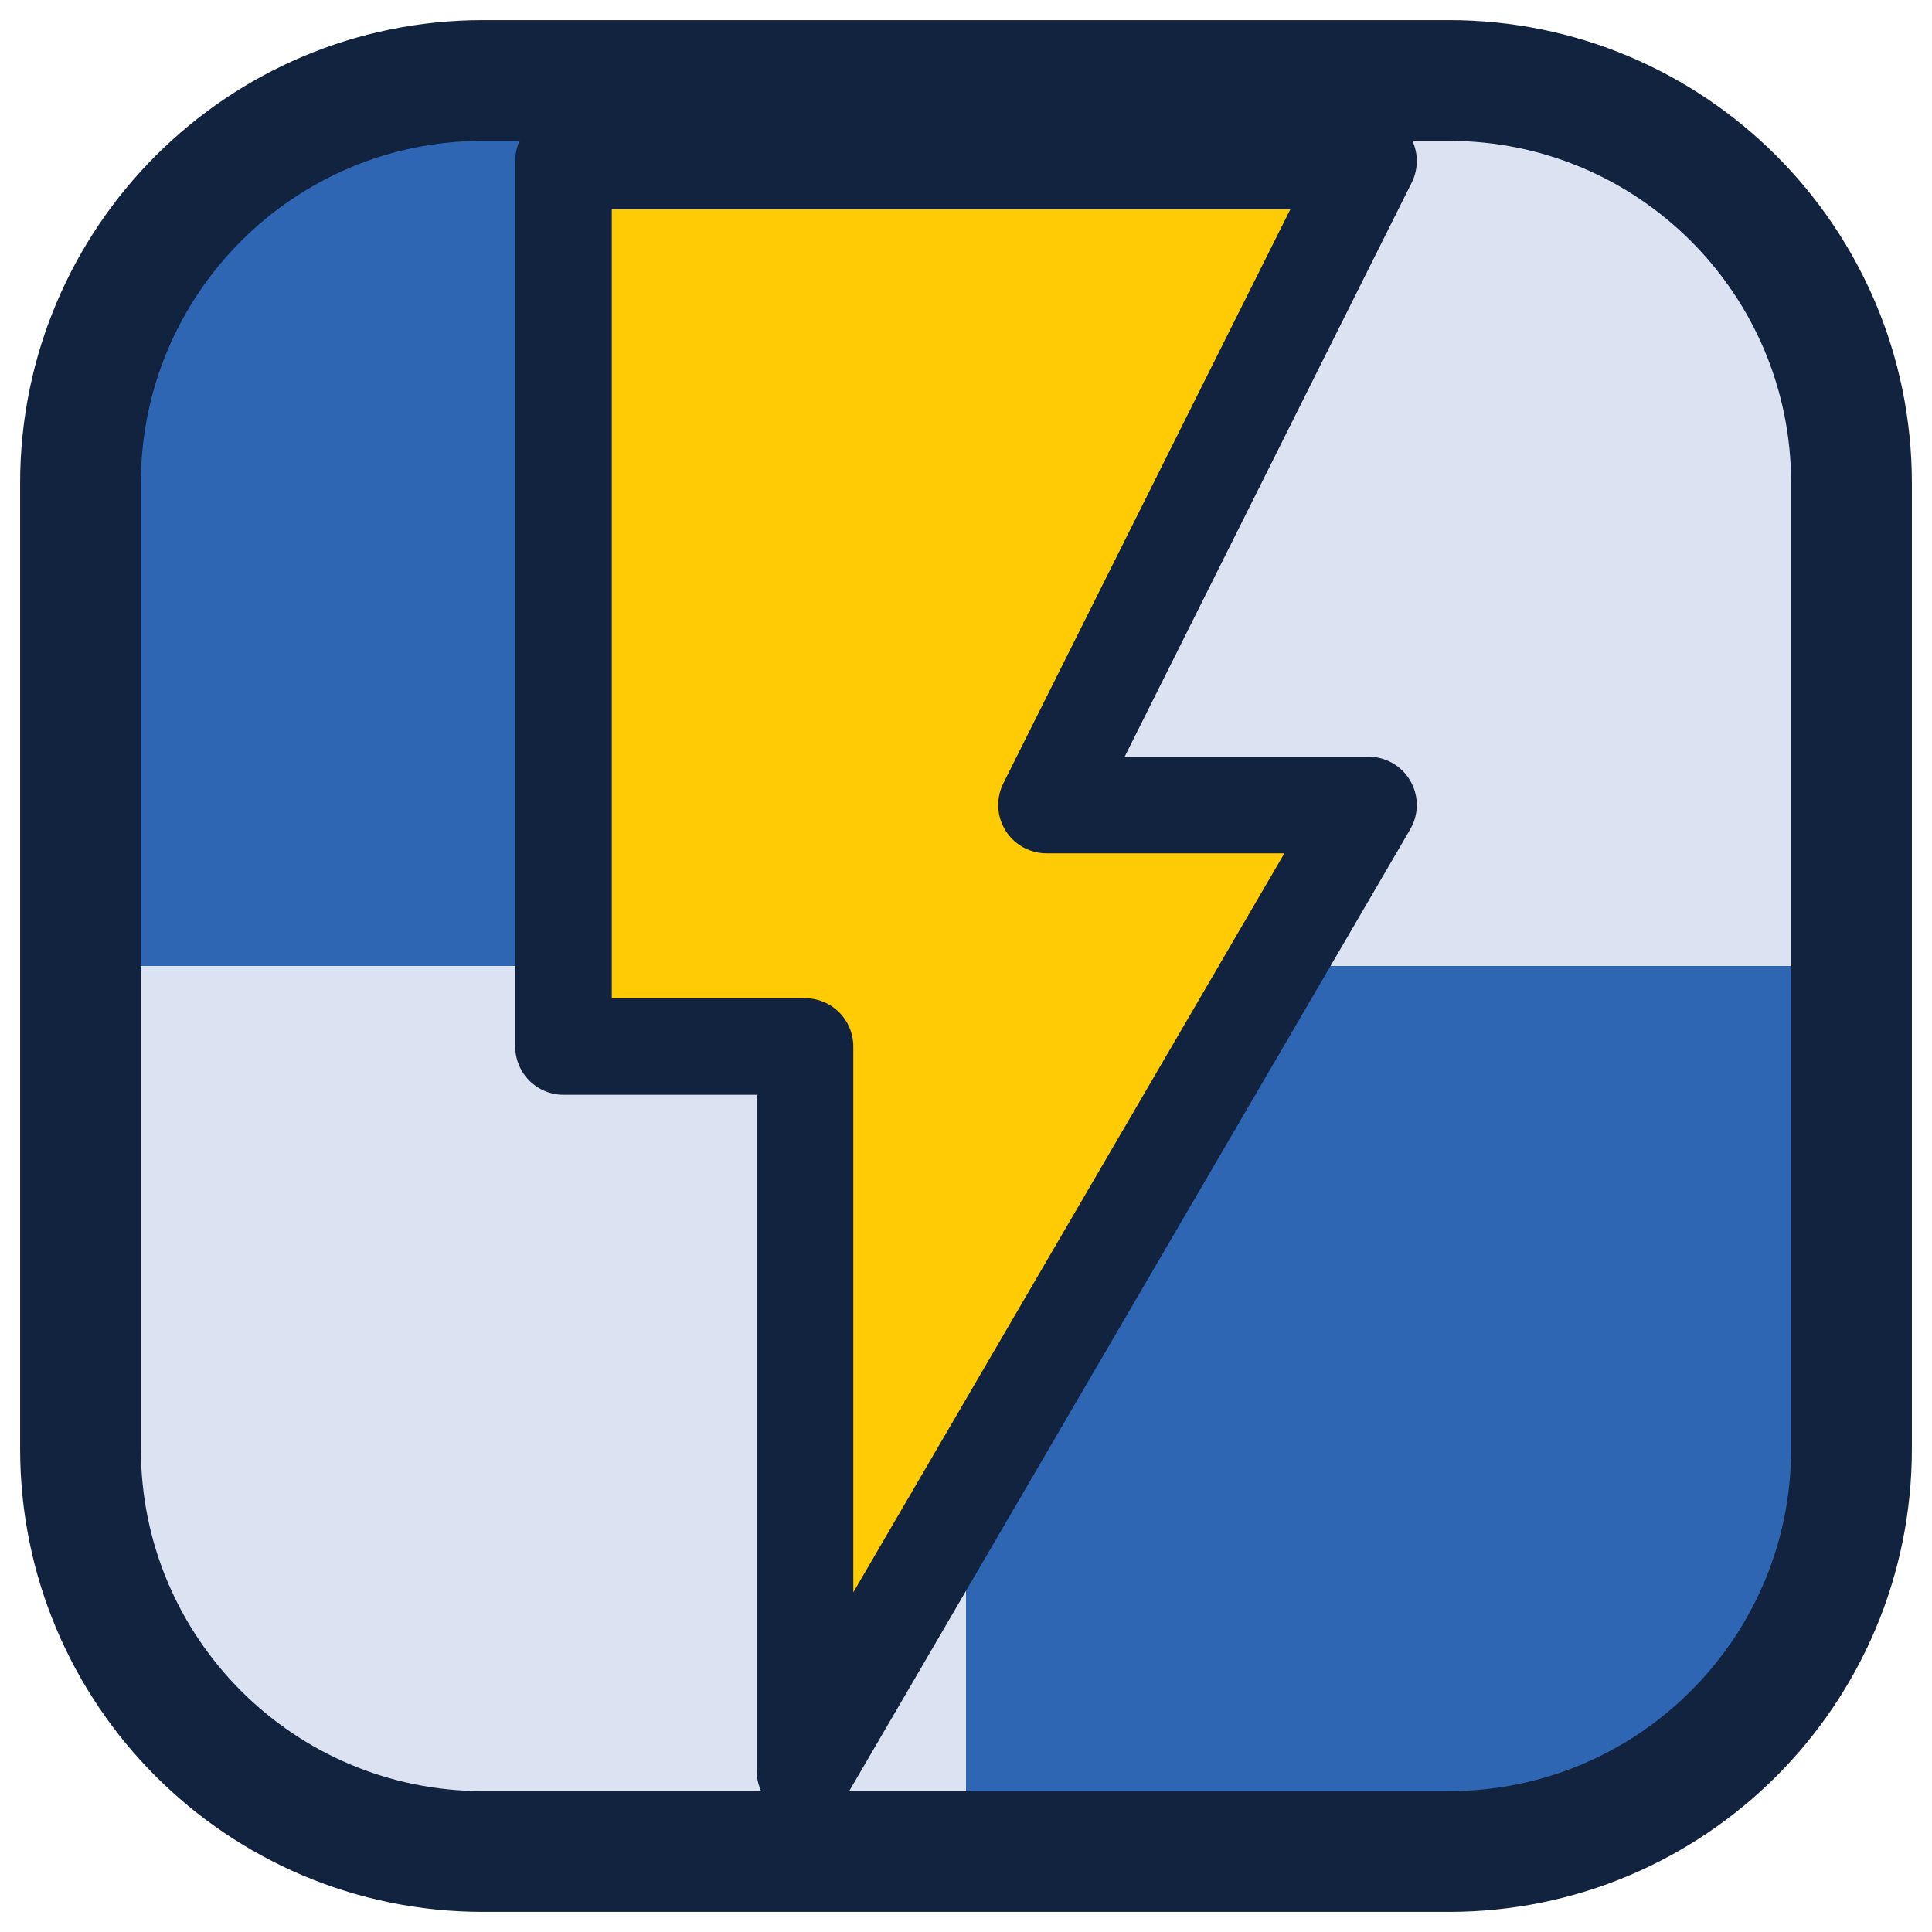
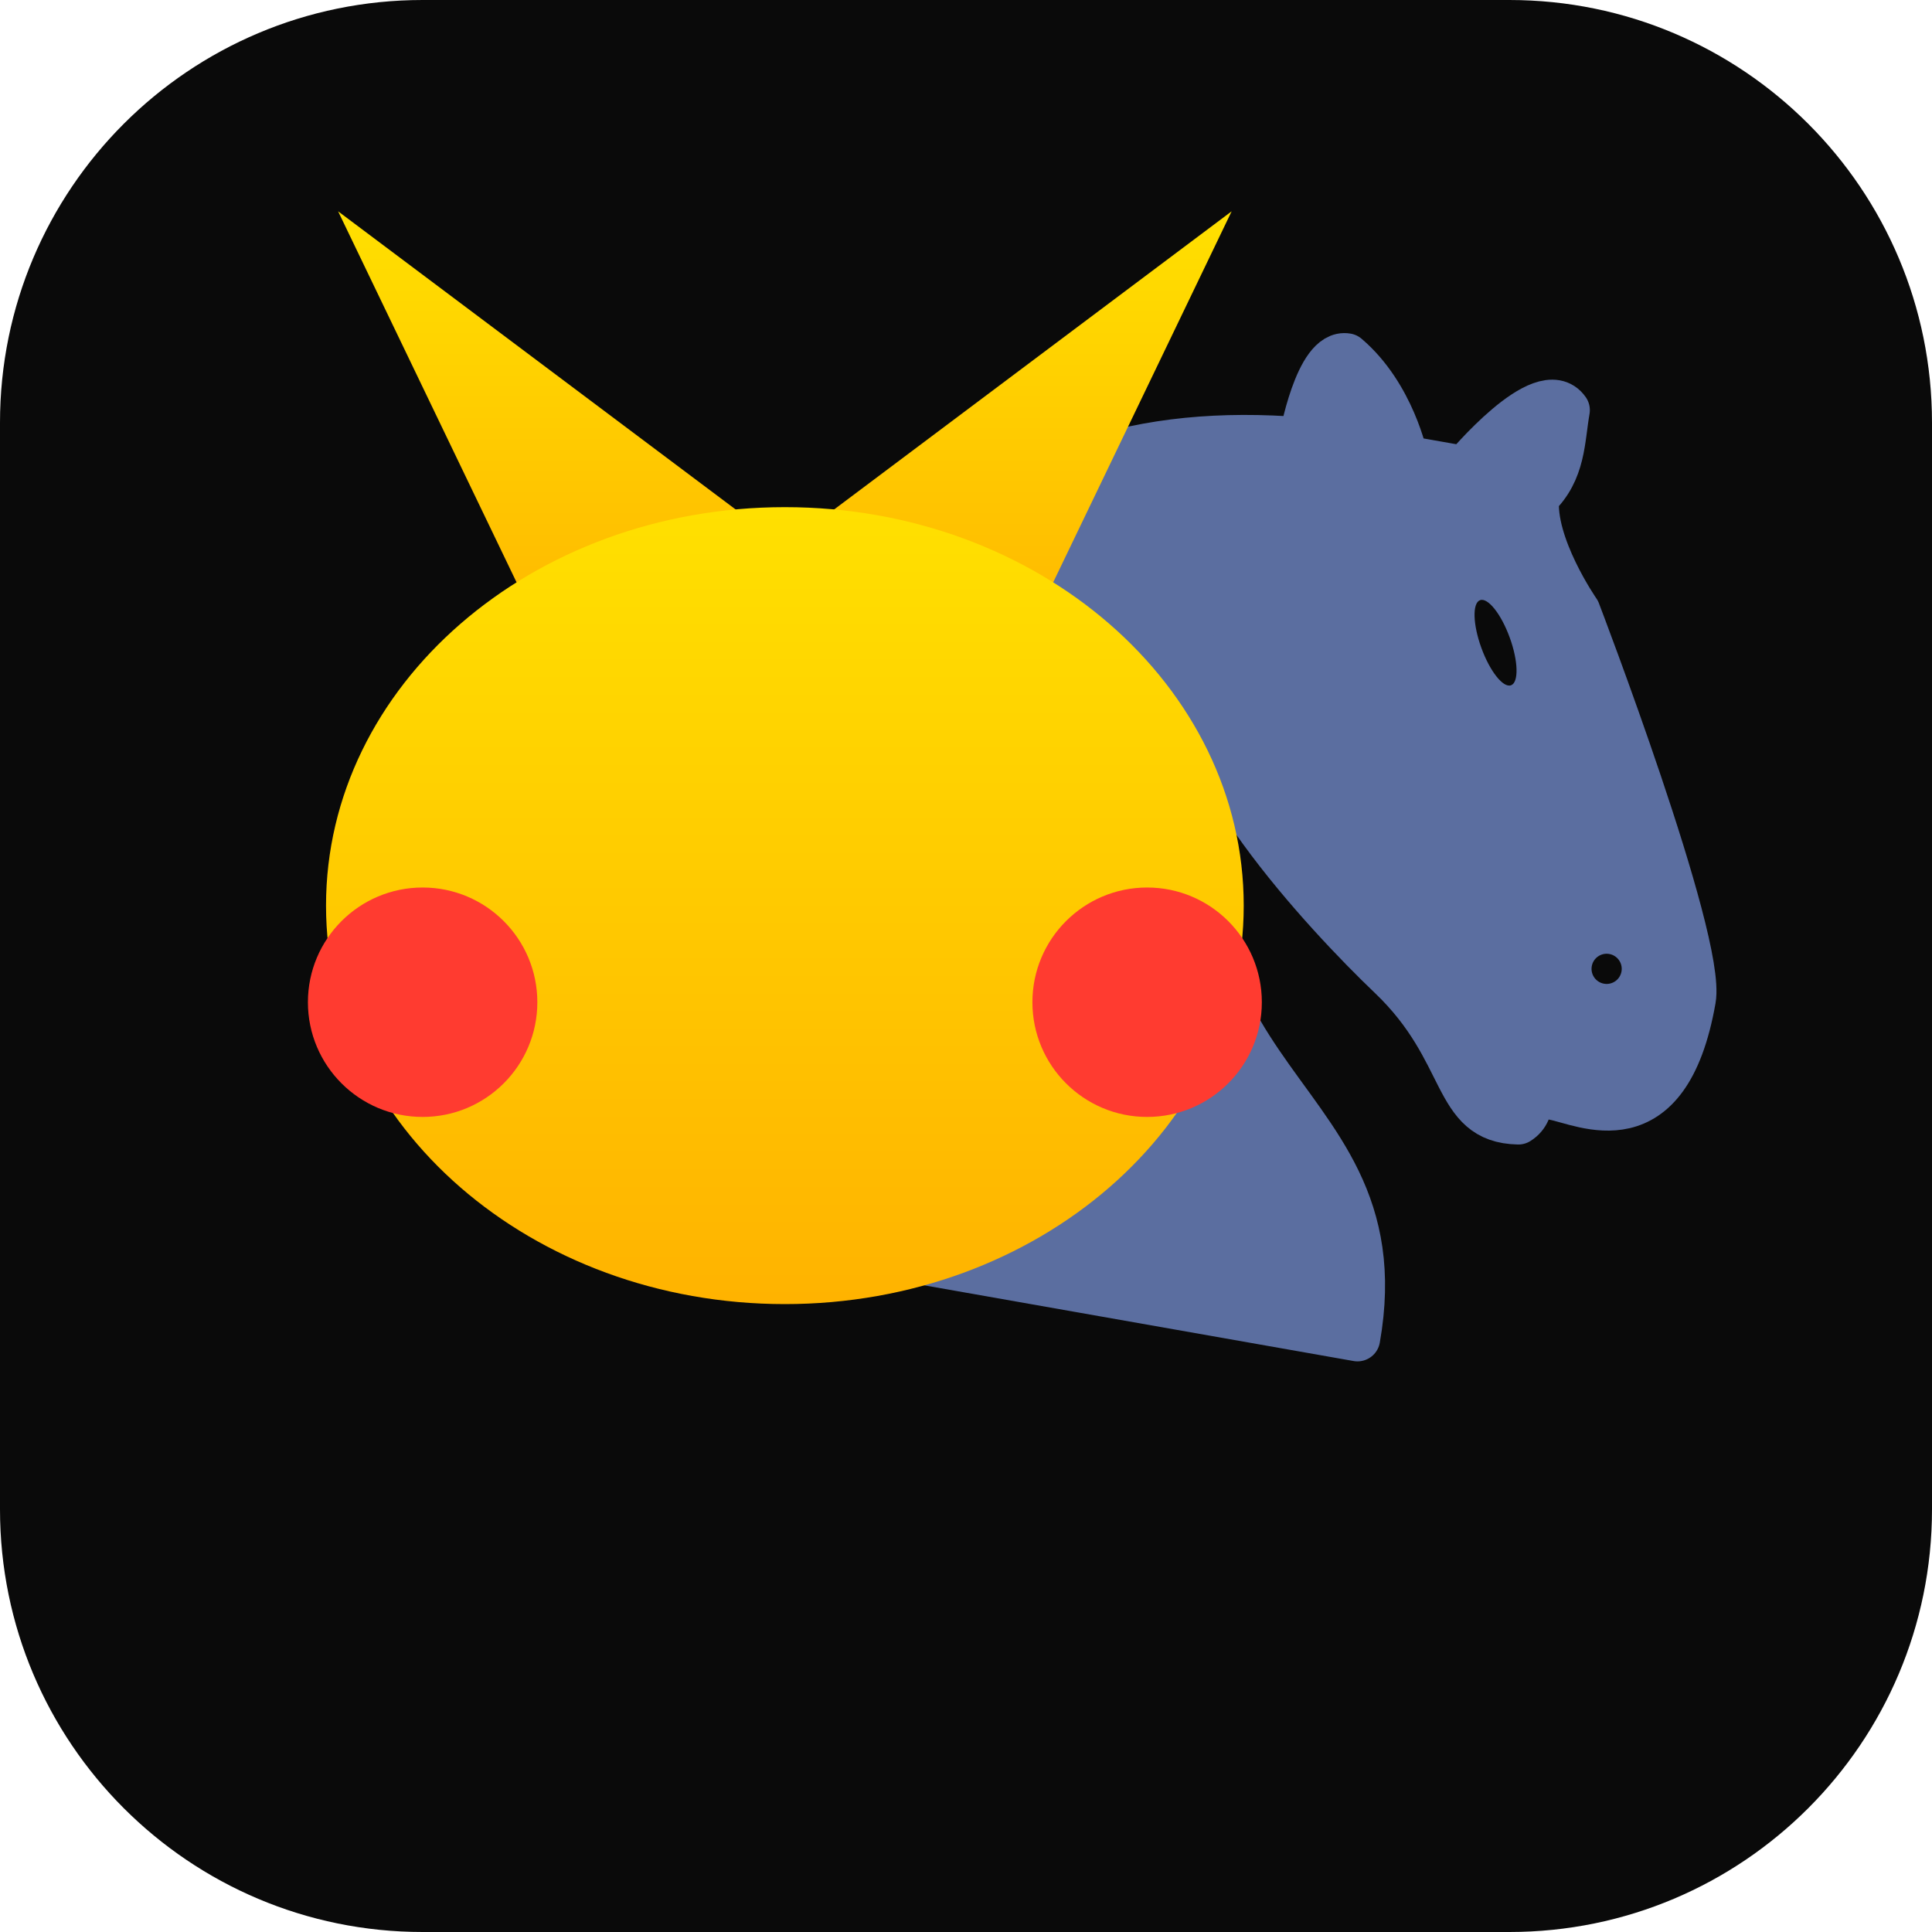
- <svg xmlns="http://www.w3.org/2000/svg" viewBox="0 0 24 24" width="24" height="24">
+ <svg xmlns="http://www.w3.org/2000/svg" viewBox="0 0 32 32">
  <defs>
-     <clipPath id="rounded">
-       <rect x="1" y="1" width="22" height="22" rx="5" />
+     <linearGradient id="pk" x1="0" y1="0" x2="0" y2="1">
+       <stop offset="0" stop-color="#ffe000" />
+       <stop offset="1" stop-color="#ffb300" />
+     </linearGradient>
+     <clipPath id="pc">
+       <rect width="32" height="32" rx="7" />
    </clipPath>
  </defs>
-   <g clip-path="url(#rounded)">
-     <rect x="1" y="1" width="22" height="22" fill="#dbe3f2" />
-     <rect x="1" y="1" width="11" height="11" fill="#2f66b3" />
-     <rect x="12" y="12" width="11" height="11" fill="#2f66b3" />
+   <rect width="32" height="32" rx="7" fill="#0a0a0a" />
+   <g clip-path="url(#pc)">
+     <g transform="translate(9 2) scale(0.5)">
+       <g transform="rotate(10 22.5 22.5)">
+         <g transform="translate(45 0) scale(-1 1)">
+           <g style="fill:#5b6ea0;stroke:#5b6ea0;stroke-width:1.5;stroke-linejoin:round;stroke-linecap:round;fill-rule:evenodd" transform="translate(0,0.3)">
+             <path d="M 22,10 C 32.5,11 38.5,18 38,39 L 15,39 C 15,30 25,32.5 23,18" />
+             <path d="M 24,18 C 24.38,20.91 18.45,25.37 16,27 C 13,29 13.18,31.34 11,31 C 9.958,30.06 12.41,27.96 11,28 C 10,28 11.19,29.23 10,30 C 9,30 5.997,31 6,26 C 6,24 12,14 12,14 C 12,14 13.89,12.1 14,10.5 C 13.27,9.506 13.5,8.5 13.5,7.5 C 14.5,6.5 16.5,10 16.5,10 L 18.5,10 C 18.5,10 19.28,8.008 21,7 C 22,7 22,10 22,10" />
+             <path d="M 9.5 25.5 A 0.5 0.5 0 1 1 8.5,25.5 A 0.5 0.5 0 1 1 9.5 25.5 z" style="fill:#0a0a0a;stroke:none" />
+             <path d="M 15 15.5 A 0.5 1.5 0 1 1 14,15.5 A 0.5 1.5 0 1 1 15 15.5 z" transform="matrix(0.866,0.5,-0.5,0.866,9.693,-5.173)" style="fill:#0a0a0a;stroke:none" />
+           </g>
+         </g>
+       </g>
+     </g>
+     <g transform="translate(-3 0)">
+       <g fill="url(#pk)">
+         <path d="M12.4 11.4 L8.6 3.5 L15.4 8.6 Z" />
+         <path d="M19.6 11.4 L23.4 3.5 L16.6 8.6 Z" />
+         <ellipse cx="16" cy="15" rx="7.6" ry="6.6" />
+       </g>
+       <circle cx="10" cy="16.6" r="1.9" fill="#ff3b30" />
+       <circle cx="22" cy="16.6" r="1.9" fill="#ff3b30" />
+     </g>
  </g>
-   <path d="M7 2 v11 h3 v9 l7 -12 h-4 l4 -8 z" fill="#ffcb05" stroke="#12233f" stroke-width="1.2" stroke-linejoin="round" />
-   <rect x="1" y="1" width="22" height="22" rx="5" fill="none" stroke="#12233f" stroke-width="1.5" />
</svg>
